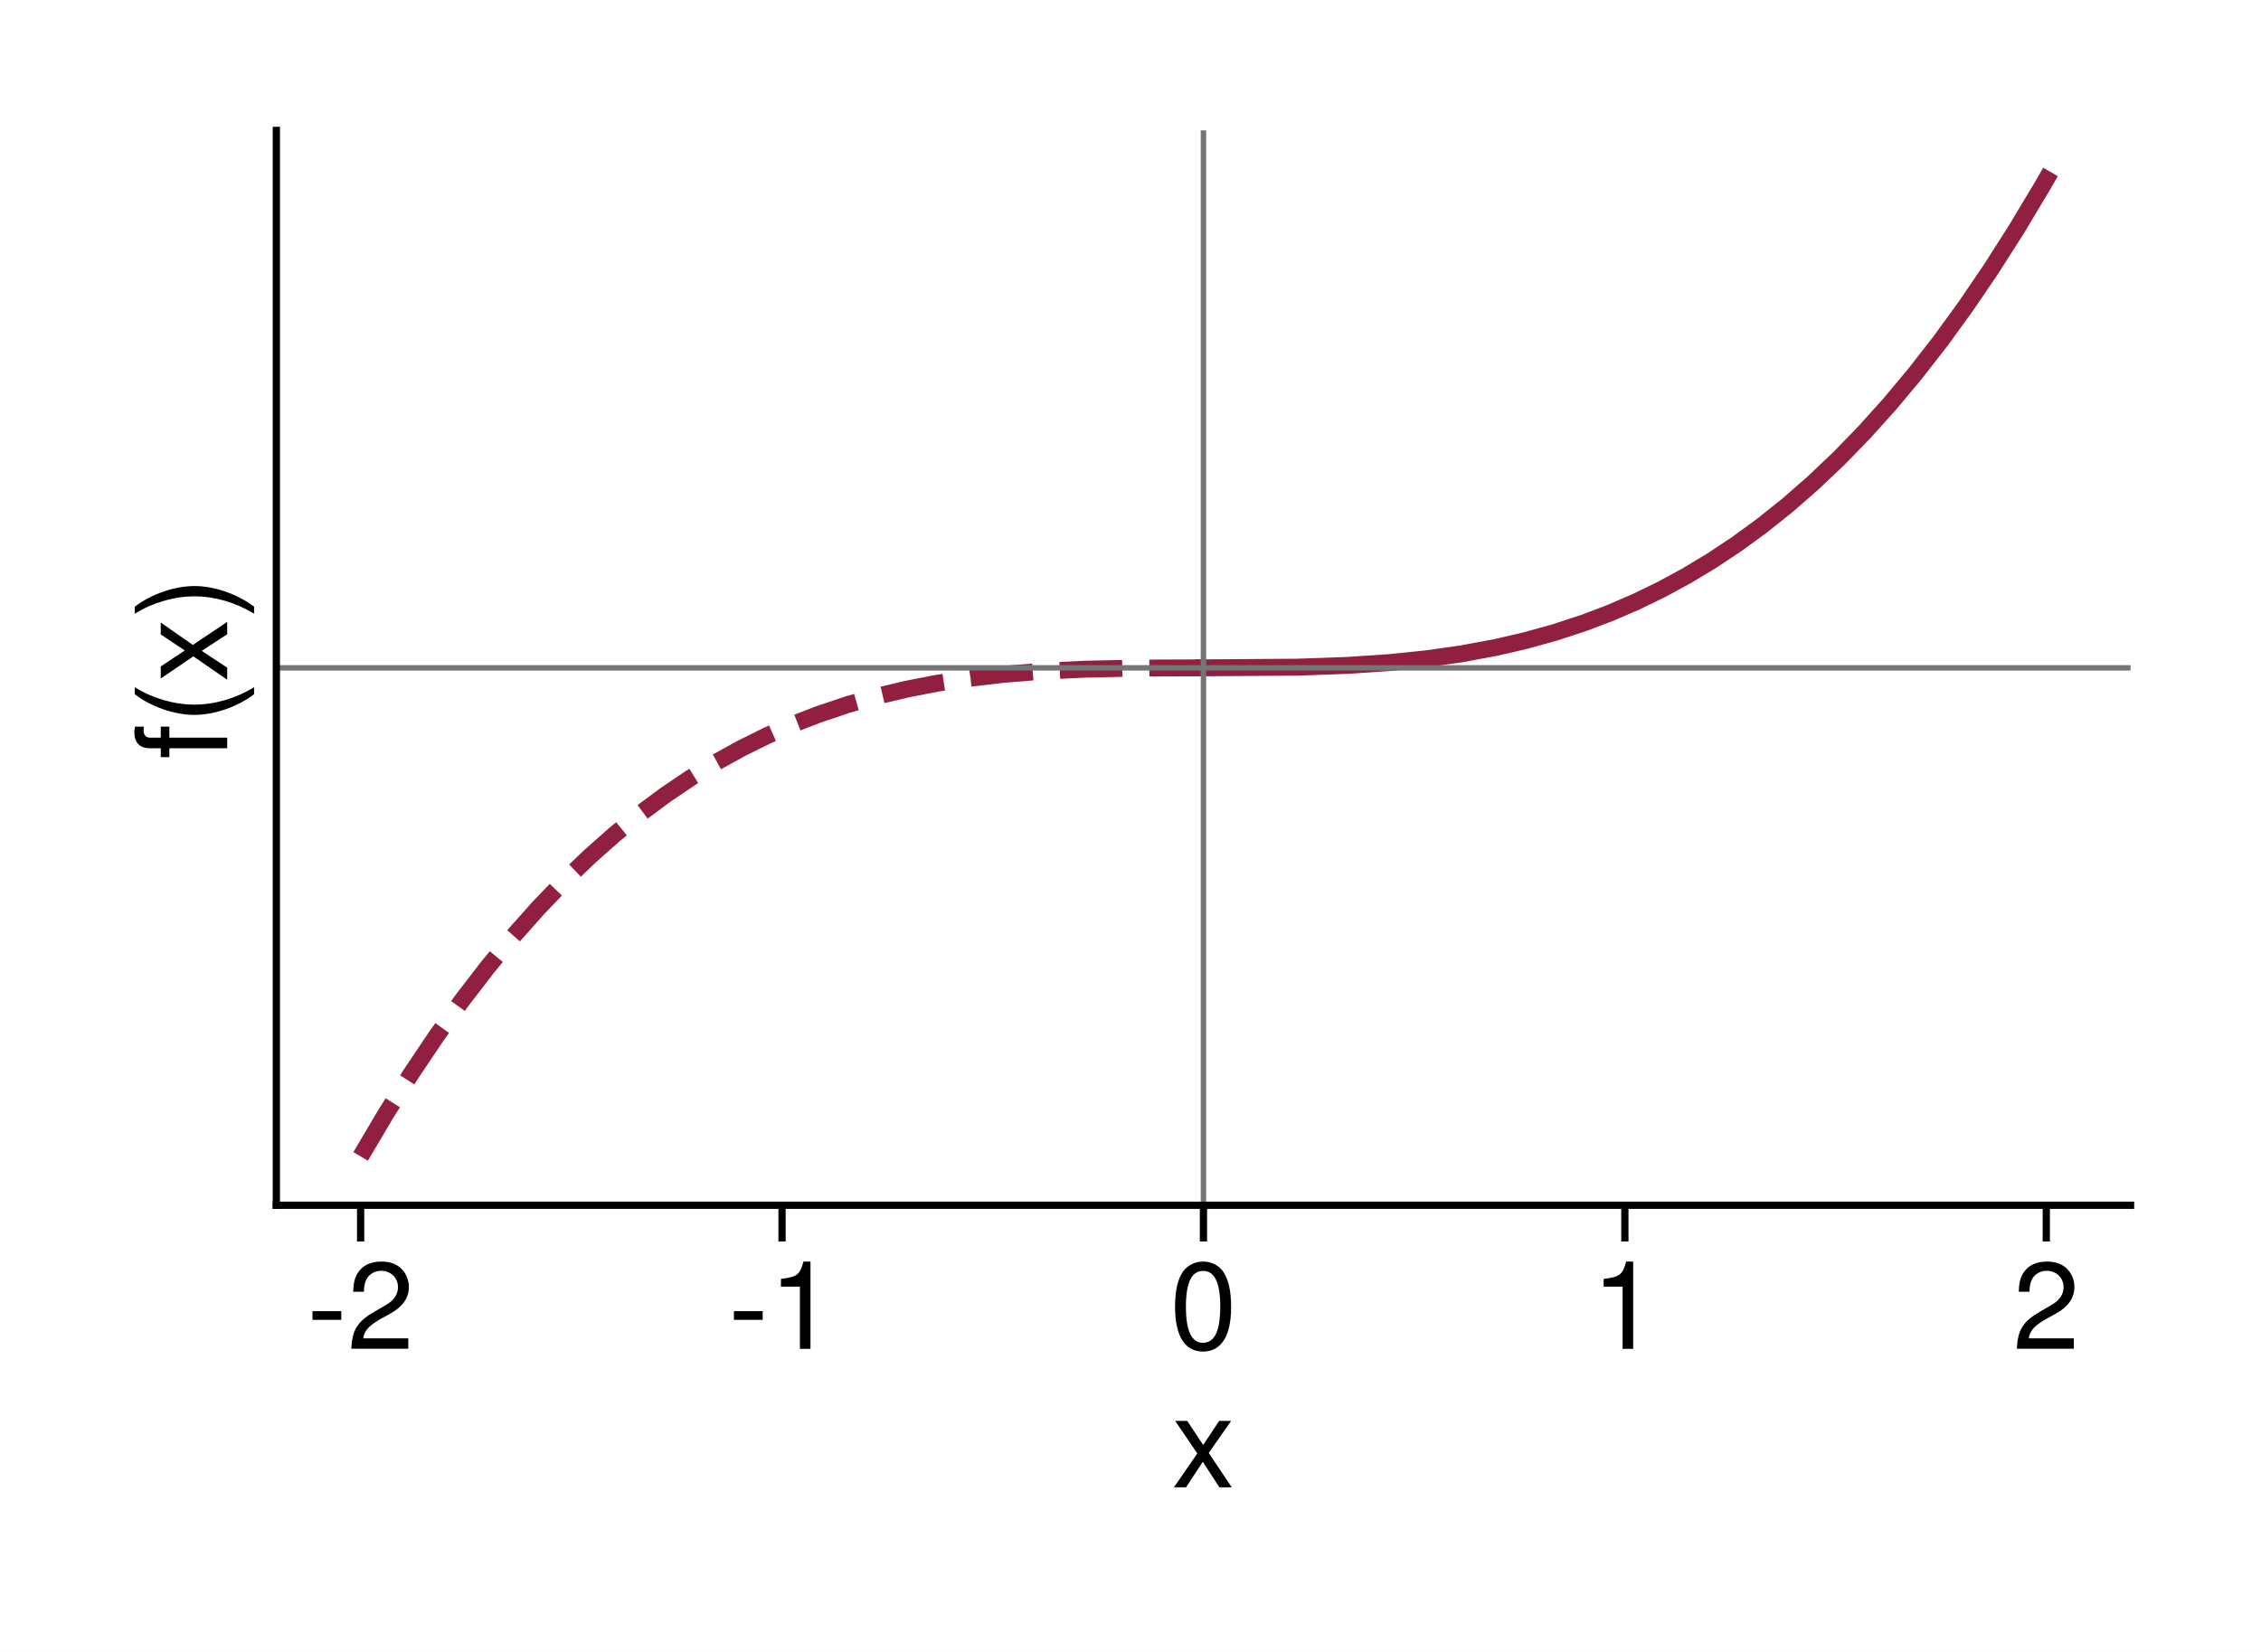
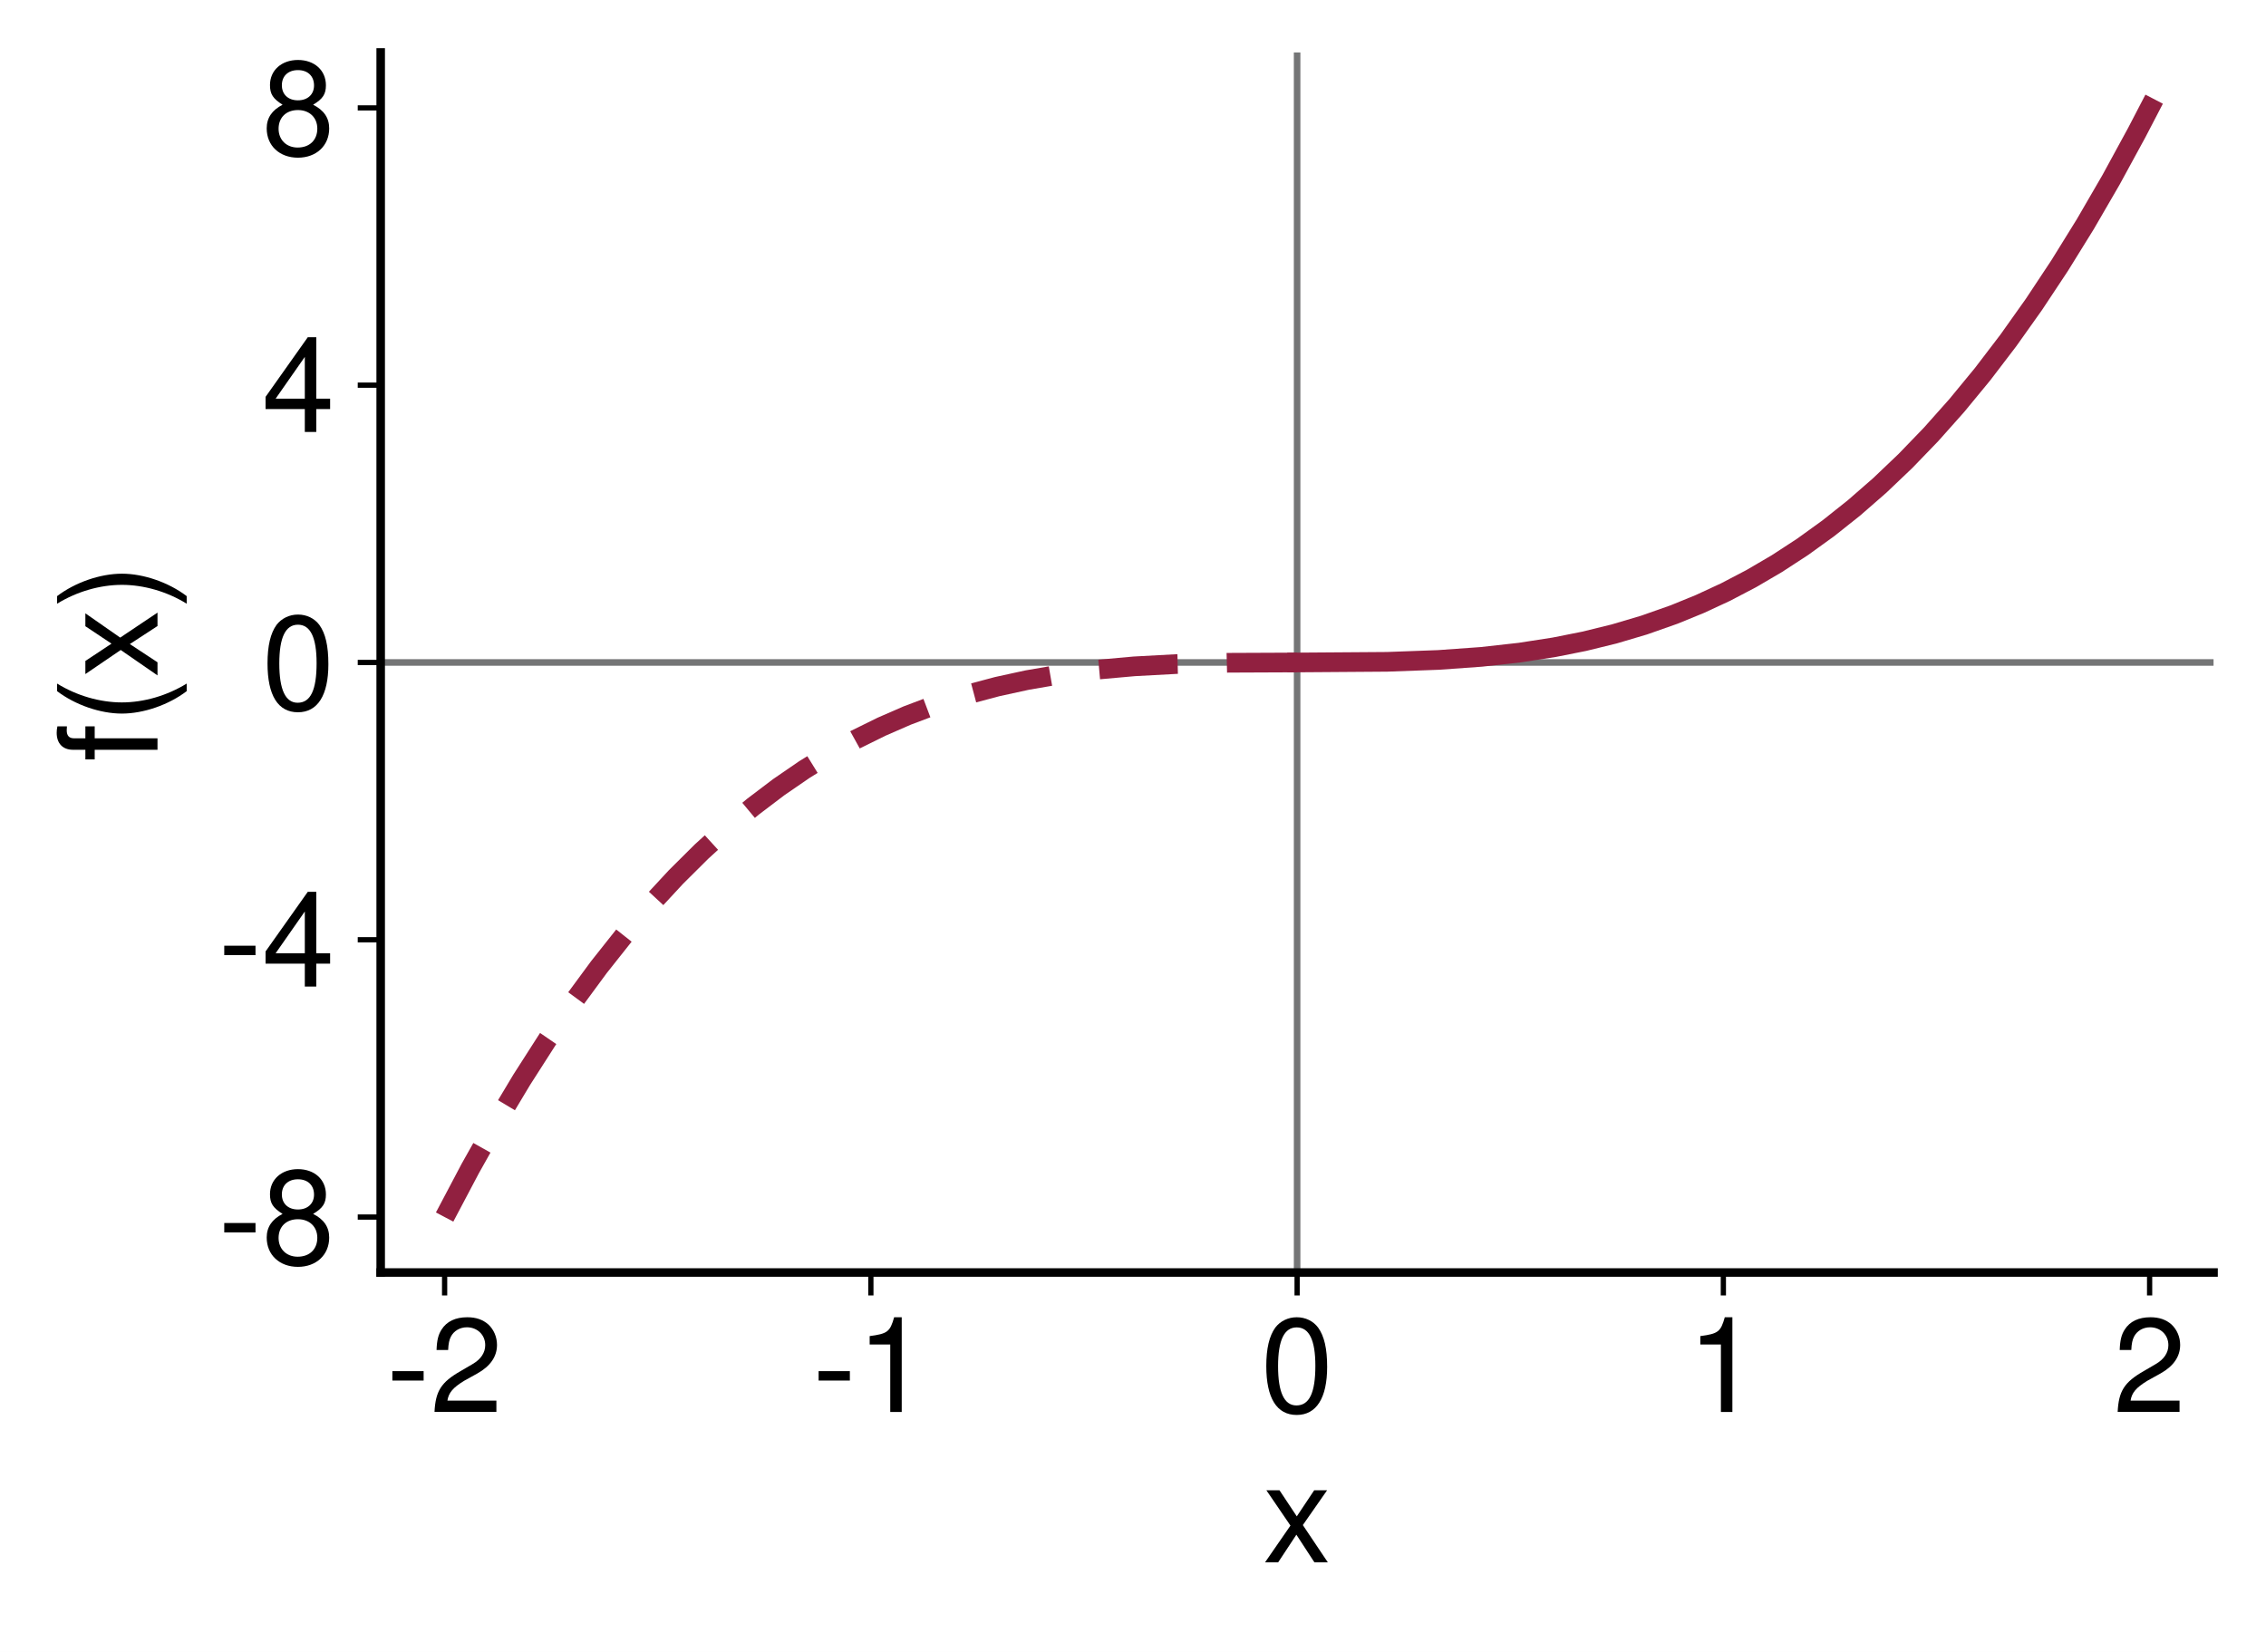
- <svg xmlns="http://www.w3.org/2000/svg" xmlns:xlink="http://www.w3.org/1999/xlink" width="374.4pt" height="273.6pt" viewBox="0 0 374.4 273.6" version="1.1">
+ <svg xmlns="http://www.w3.org/2000/svg" xmlns:xlink="http://www.w3.org/1999/xlink" width="345.6pt" height="252pt" viewBox="0 0 345.6 252" version="1.1">
  <defs>
    <style type="text/css">*{stroke-linejoin: round; stroke-linecap: butt}</style>
  </defs>
  <g id="figure_1">
    <g id="patch_1">
-       <path d="M 0 273.6  L 374.4 273.6  L 374.4 0  L 0 0  z " style="fill: #ffffff" />
+       <path d="M 0 252  L 345.6 252  L 345.6 0  L 0 0  z " style="fill: #ffffff" />
    </g>
    <g id="axes_1">
      <g id="patch_2">
-         <path d="M 45.76 199.62  L 352.8 199.62  L 352.8 21.6  L 45.76 21.6  z " style="fill: #ffffff" />
+         <path d="M 58.06 194.12  L 337.6 194.12  L 337.6 8  L 58.06 8  z " style="fill: #ffffff" />
      </g>
      <g id="matplotlib.axis_1">
        <g id="xtick_1">
          <g id="line2d_1">
            <defs>
-               <path id="mdb05fe2554" d="M 0 0  L 0 6  " style="stroke: #000000; stroke-width: 1.2" />
+               <path id="m7075a98dc7" d="M 0 0  L 0 3.5  " style="stroke: #000000; stroke-width: 0.8" />
            </defs>
            <g>
-               <use xlink:href="#mdb05fe2554" x="59.716" y="199.62" style="stroke: #000000; stroke-width: 1.2" />
+               <use xlink:href="#m7075a98dc7" x="67.811" y="194.12" style="stroke: #000000; stroke-width: 0.8" />
            </g>
          </g>
          <g id="text_1">
-             <text style="font-size: 20px; font-family: 'Helvetica Neue', 'Helvetica', 'Arial', 'DejaVu Sans', 'Bitstream Vera Sans', 'Computer Modern Sans Serif', 'Lucida Grande', 'Verdana', 'Geneva', 'Lucid', 'Avant Garde', sans-serif; text-anchor: middle" x="59.716" y="223.401" transform="rotate(-0 59.71636 223.4013)">-2</text>
+             <text style="font-size: 20px; font-family: 'Helvetica Neue', 'Helvetica', 'Arial', 'DejaVu Sans'; text-anchor: middle" x="67.811" y="215.401" transform="rotate(-0 67.8114 215.4013)">-2</text>
          </g>
        </g>
        <g id="xtick_2">
          <g id="line2d_2">
            <g>
-               <use xlink:href="#mdb05fe2554" x="129.498" y="199.62" style="stroke: #000000; stroke-width: 1.2" />
+               <use xlink:href="#m7075a98dc7" x="132.821" y="194.12" style="stroke: #000000; stroke-width: 0.8" />
            </g>
          </g>
          <g id="text_2">
-             <text style="font-size: 20px; font-family: 'Helvetica Neue', 'Helvetica', 'Arial', 'DejaVu Sans', 'Bitstream Vera Sans', 'Computer Modern Sans Serif', 'Lucida Grande', 'Verdana', 'Geneva', 'Lucid', 'Avant Garde', sans-serif; text-anchor: middle" x="129.498" y="223.401" transform="rotate(-0 129.4982 223.4013)">-1</text>
+             <text style="font-size: 20px; font-family: 'Helvetica Neue', 'Helvetica', 'Arial', 'DejaVu Sans'; text-anchor: middle" x="132.821" y="215.401" transform="rotate(-0 132.8207 215.4013)">-1</text>
          </g>
        </g>
        <g id="xtick_3">
          <g id="line2d_3">
            <g>
-               <use xlink:href="#mdb05fe2554" x="199.28" y="199.62" style="stroke: #000000; stroke-width: 1.2" />
+               <use xlink:href="#m7075a98dc7" x="197.83" y="194.12" style="stroke: #000000; stroke-width: 0.8" />
            </g>
          </g>
          <g id="text_3">
-             <text style="font-size: 20px; font-family: 'Helvetica Neue', 'Helvetica', 'Arial', 'DejaVu Sans', 'Bitstream Vera Sans', 'Computer Modern Sans Serif', 'Lucida Grande', 'Verdana', 'Geneva', 'Lucid', 'Avant Garde', sans-serif; text-anchor: middle" x="199.28" y="223.401" transform="rotate(-0 199.28 223.4013)">0</text>
+             <text style="font-size: 20px; font-family: 'Helvetica Neue', 'Helvetica', 'Arial', 'DejaVu Sans'; text-anchor: middle" x="197.83" y="215.401" transform="rotate(-0 197.83 215.4013)">0</text>
          </g>
        </g>
        <g id="xtick_4">
          <g id="line2d_4">
            <g>
-               <use xlink:href="#mdb05fe2554" x="269.062" y="199.62" style="stroke: #000000; stroke-width: 1.2" />
+               <use xlink:href="#m7075a98dc7" x="262.839" y="194.12" style="stroke: #000000; stroke-width: 0.8" />
            </g>
          </g>
          <g id="text_4">
-             <text style="font-size: 20px; font-family: 'Helvetica Neue', 'Helvetica', 'Arial', 'DejaVu Sans', 'Bitstream Vera Sans', 'Computer Modern Sans Serif', 'Lucida Grande', 'Verdana', 'Geneva', 'Lucid', 'Avant Garde', sans-serif; text-anchor: middle" x="269.062" y="223.401" transform="rotate(-0 269.0618 223.4013)">1</text>
+             <text style="font-size: 20px; font-family: 'Helvetica Neue', 'Helvetica', 'Arial', 'DejaVu Sans'; text-anchor: middle" x="262.839" y="215.401" transform="rotate(-0 262.8393 215.4013)">1</text>
          </g>
        </g>
        <g id="xtick_5">
          <g id="line2d_5">
            <g>
-               <use xlink:href="#mdb05fe2554" x="338.844" y="199.62" style="stroke: #000000; stroke-width: 1.2" />
+               <use xlink:href="#m7075a98dc7" x="327.849" y="194.12" style="stroke: #000000; stroke-width: 0.8" />
            </g>
          </g>
          <g id="text_5">
-             <text style="font-size: 20px; font-family: 'Helvetica Neue', 'Helvetica', 'Arial', 'DejaVu Sans', 'Bitstream Vera Sans', 'Computer Modern Sans Serif', 'Lucida Grande', 'Verdana', 'Geneva', 'Lucid', 'Avant Garde', sans-serif; text-anchor: middle" x="338.844" y="223.401" transform="rotate(-0 338.8436 223.4013)">2</text>
+             <text style="font-size: 20px; font-family: 'Helvetica Neue', 'Helvetica', 'Arial', 'DejaVu Sans'; text-anchor: middle" x="327.849" y="215.401" transform="rotate(-0 327.8486 215.4013)">2</text>
          </g>
        </g>
        <g id="text_6">
-           <text style="font-size: 21px; font-family: 'Helvetica Neue', 'Helvetica', 'Arial', 'DejaVu Sans', 'Bitstream Vera Sans', 'Computer Modern Sans Serif', 'Lucida Grande', 'Verdana', 'Geneva', 'Lucid', 'Avant Garde', sans-serif; text-anchor: middle" x="199.28" y="246.337" transform="rotate(-0 199.28 246.3372)">x</text>
+           <text style="font-size: 21px; font-family: 'Helvetica Neue', 'Helvetica', 'Arial', 'DejaVu Sans'; text-anchor: middle" x="197.83" y="238.337" transform="rotate(-0 197.83 238.3372)">x</text>
        </g>
      </g>
      <g id="matplotlib.axis_2">
-         <g id="text_7">
-           <text style="font-size: 21px; font-family: 'Helvetica Neue', 'Helvetica', 'Arial', 'DejaVu Sans', 'Bitstream Vera Sans', 'Computer Modern Sans Serif', 'Lucida Grande', 'Verdana', 'Geneva', 'Lucid', 'Avant Garde', sans-serif; text-anchor: middle" x="37.622" y="110.61" transform="rotate(-90 37.62234 110.61)">f(x)</text>
+         <g id="ytick_1">
+           <g id="line2d_6">
+             <defs>
+               <path id="mc149a09fb2" d="M 0 0  L -3.5 0  " style="stroke: #000000; stroke-width: 0.8" />
+             </defs>
+             <g>
+               <use xlink:href="#mc149a09fb2" x="58.06" y="185.66" style="stroke: #000000; stroke-width: 0.8" />
+             </g>
+           </g>
+           <g id="text_7">
+             <text style="font-size: 20px; font-family: 'Helvetica Neue', 'Helvetica', 'Arial', 'DejaVu Sans'; text-anchor: end" x="51.06" y="192.801" transform="rotate(-0 51.06 192.8006)">-8</text>
+           </g>
+         </g>
+         <g id="ytick_2">
+           <g id="line2d_7">
+             <g>
+               <use xlink:href="#mc149a09fb2" x="58.06" y="143.36" style="stroke: #000000; stroke-width: 0.8" />
+             </g>
+           </g>
+           <g id="text_8">
+             <text style="font-size: 20px; font-family: 'Helvetica Neue', 'Helvetica', 'Arial', 'DejaVu Sans'; text-anchor: end" x="51.06" y="150.501" transform="rotate(-0 51.06 150.5006)">-4</text>
+           </g>
+         </g>
+         <g id="ytick_3">
+           <g id="line2d_8">
+             <g>
+               <use xlink:href="#mc149a09fb2" x="58.06" y="101.06" style="stroke: #000000; stroke-width: 0.8" />
+             </g>
+           </g>
+           <g id="text_9">
+             <text style="font-size: 20px; font-family: 'Helvetica Neue', 'Helvetica', 'Arial', 'DejaVu Sans'; text-anchor: end" x="51.06" y="108.201" transform="rotate(-0 51.06 108.2006)">0</text>
+           </g>
+         </g>
+         <g id="ytick_4">
+           <g id="line2d_9">
+             <g>
+               <use xlink:href="#mc149a09fb2" x="58.06" y="58.76" style="stroke: #000000; stroke-width: 0.8" />
+             </g>
+           </g>
+           <g id="text_10">
+             <text style="font-size: 20px; font-family: 'Helvetica Neue', 'Helvetica', 'Arial', 'DejaVu Sans'; text-anchor: end" x="51.06" y="65.901" transform="rotate(-0 51.06 65.90063)">4</text>
+           </g>
+         </g>
+         <g id="ytick_5">
+           <g id="line2d_10">
+             <g>
+               <use xlink:href="#mc149a09fb2" x="58.06" y="16.46" style="stroke: #000000; stroke-width: 0.8" />
+             </g>
+           </g>
+           <g id="text_11">
+             <text style="font-size: 20px; font-family: 'Helvetica Neue', 'Helvetica', 'Arial', 'DejaVu Sans'; text-anchor: end" x="51.06" y="23.601" transform="rotate(-0 51.06 23.60063)">8</text>
+           </g>
+         </g>
+         <g id="text_12">
+           <text style="font-size: 21px; font-family: 'Helvetica Neue', 'Helvetica', 'Arial', 'DejaVu Sans'; text-anchor: middle" x="24.022" y="101.06" transform="rotate(-90 24.02234 101.06)">f(x)</text>
        </g>
      </g>
-       <g id="line2d_6">
-         <path d="M 199.28 110.61  L 214.709 110.501  L 223.125 110.206  L 230.138 109.735  L 236.45 109.081  L 242.061 108.279  L 247.671 107.237  L 252.581 106.103  L 257.49 104.739  L 262.399 103.125  L 266.607 101.526  L 270.815 99.713  L 275.023 97.675  L 279.231 95.397  L 283.439 92.867  L 287.647 90.07  L 291.855 86.994  L 296.063 83.625  L 300.271 79.95  L 304.479 75.955  L 308.687 71.628  L 312.895 66.955  L 317.103 61.923  L 321.311 56.518  L 325.518 50.727  L 329.726 44.537  L 333.934 37.934  L 338.142 30.906  L 338.844 29.692  L 338.844 29.692  " clip-path="url(#p78d903870d)" style="fill: none; stroke: #912040; stroke-width: 2.8; stroke-linecap: square" />
+       <g id="line2d_11">
+         <path d="M 58.06 101.06  L 337.6 101.06  " clip-path="url(#pfebcfa55df)" style="fill: none; stroke: #747576; stroke-linecap: square" />
      </g>
-       <g id="line2d_7">
-         <path d="M 59.716 191.528  L 63.924 184.427  L 68.132 177.755  L 72.34 171.497  L 76.548 165.64  L 80.756 160.172  L 84.964 155.078  L 89.172 150.346  L 93.38 145.962  L 97.588 141.913  L 101.796 138.186  L 106.004 134.767  L 110.212 131.643  L 114.42 128.8  L 118.628 126.226  L 122.836 123.907  L 127.044 121.83  L 131.251 119.981  L 135.459 118.348  L 140.369 116.696  L 145.278 115.298  L 150.187 114.132  L 155.097 113.177  L 160.707 112.318  L 166.318 111.676  L 172.63 111.173  L 179.643 110.835  L 188.059 110.652  L 199.28 110.61  L 199.28 110.61  " clip-path="url(#p78d903870d)" style="fill: none; stroke-dasharray: 10.36,4.48; stroke-dashoffset: 0; stroke: #912040; stroke-width: 2.8" />
+       <g id="line2d_12">
+         <path d="M 197.83 194.12  L 197.83 8  " clip-path="url(#pfebcfa55df)" style="fill: none; stroke: #747576; stroke-linecap: square" />
      </g>
-       <g id="line2d_8">
-         <path d="M 45.76 110.61  L 352.8 110.61  " clip-path="url(#p78d903870d)" style="fill: none; stroke: #747576; stroke-width: 0.9; stroke-linecap: square" />
+       <g id="line2d_13">
+         <path d="M 67.811 185.66  L 71.732 178.236  L 75.652 171.26  L 79.572 164.717  L 83.492 158.594  L 87.412 152.877  L 91.332 147.552  L 95.253 142.604  L 99.173 138.021  L 103.093 133.788  L 107.013 129.891  L 110.933 126.316  L 114.853 123.05  L 118.773 120.078  L 122.694 117.387  L 126.614 114.962  L 130.534 112.791  L 134.454 110.858  L 138.374 109.15  L 142.948 107.423  L 147.521 105.961  L 152.095 104.742  L 156.668 103.744  L 161.895 102.846  L 167.122 102.175  L 173.002 101.649  L 179.536 101.296  L 187.376 101.104  L 197.83 101.06  L 197.83 101.06  " clip-path="url(#pfebcfa55df)" style="fill: none; stroke-dasharray: 12,7.5; stroke-dashoffset: 0; stroke: #912040; stroke-width: 3" />
      </g>
-       <g id="line2d_9">
-         <path d="M 199.28 199.62  L 199.28 21.6  " clip-path="url(#p78d903870d)" style="fill: none; stroke: #747576; stroke-width: 0.9; stroke-linecap: square" />
+       <g id="line2d_14">
+         <path d="M 197.83 101.06  L 211.551 100.961  L 219.391 100.674  L 225.924 100.206  L 231.805 99.551  L 237.032 98.741  L 241.605 97.831  L 246.179 96.71  L 250.752 95.355  L 255.326 93.744  L 259.246 92.143  L 263.166 90.325  L 267.086 88.274  L 271.006 85.978  L 274.926 83.422  L 278.847 80.592  L 282.767 77.475  L 286.687 74.056  L 290.607 70.322  L 294.527 66.259  L 298.447 61.852  L 302.368 57.089  L 306.288 51.954  L 310.208 46.434  L 314.128 40.516  L 318.048 34.185  L 321.968 27.427  L 325.889 20.229  L 327.849 16.46  L 327.849 16.46  " clip-path="url(#pfebcfa55df)" style="fill: none; stroke: #912040; stroke-width: 3; stroke-linecap: square" />
      </g>
      <g id="patch_3">
-         <path d="M 45.76 199.62  L 45.76 21.6  " style="fill: none; stroke: #000000; stroke-width: 1.2; stroke-linejoin: miter; stroke-linecap: square" />
+         <path d="M 58.06 194.12  L 58.06 8  " style="fill: none; stroke: #000000; stroke-width: 1.3; stroke-linejoin: miter; stroke-linecap: square" />
      </g>
      <g id="patch_4">
-         <path d="M 45.76 199.62  L 352.8 199.62  " style="fill: none; stroke: #000000; stroke-width: 1.2; stroke-linejoin: miter; stroke-linecap: square" />
+         <path d="M 58.06 194.12  L 337.6 194.12  " style="fill: none; stroke: #000000; stroke-width: 1.3; stroke-linejoin: miter; stroke-linecap: square" />
      </g>
    </g>
  </g>
  <defs>
-     <clipPath id="p78d903870d">
-       <rect x="45.76" y="21.6" width="307.04" height="178.02" />
+     <clipPath id="pfebcfa55df">
+       <rect x="58.06" y="8" width="279.54" height="186.12" />
    </clipPath>
  </defs>
</svg>
